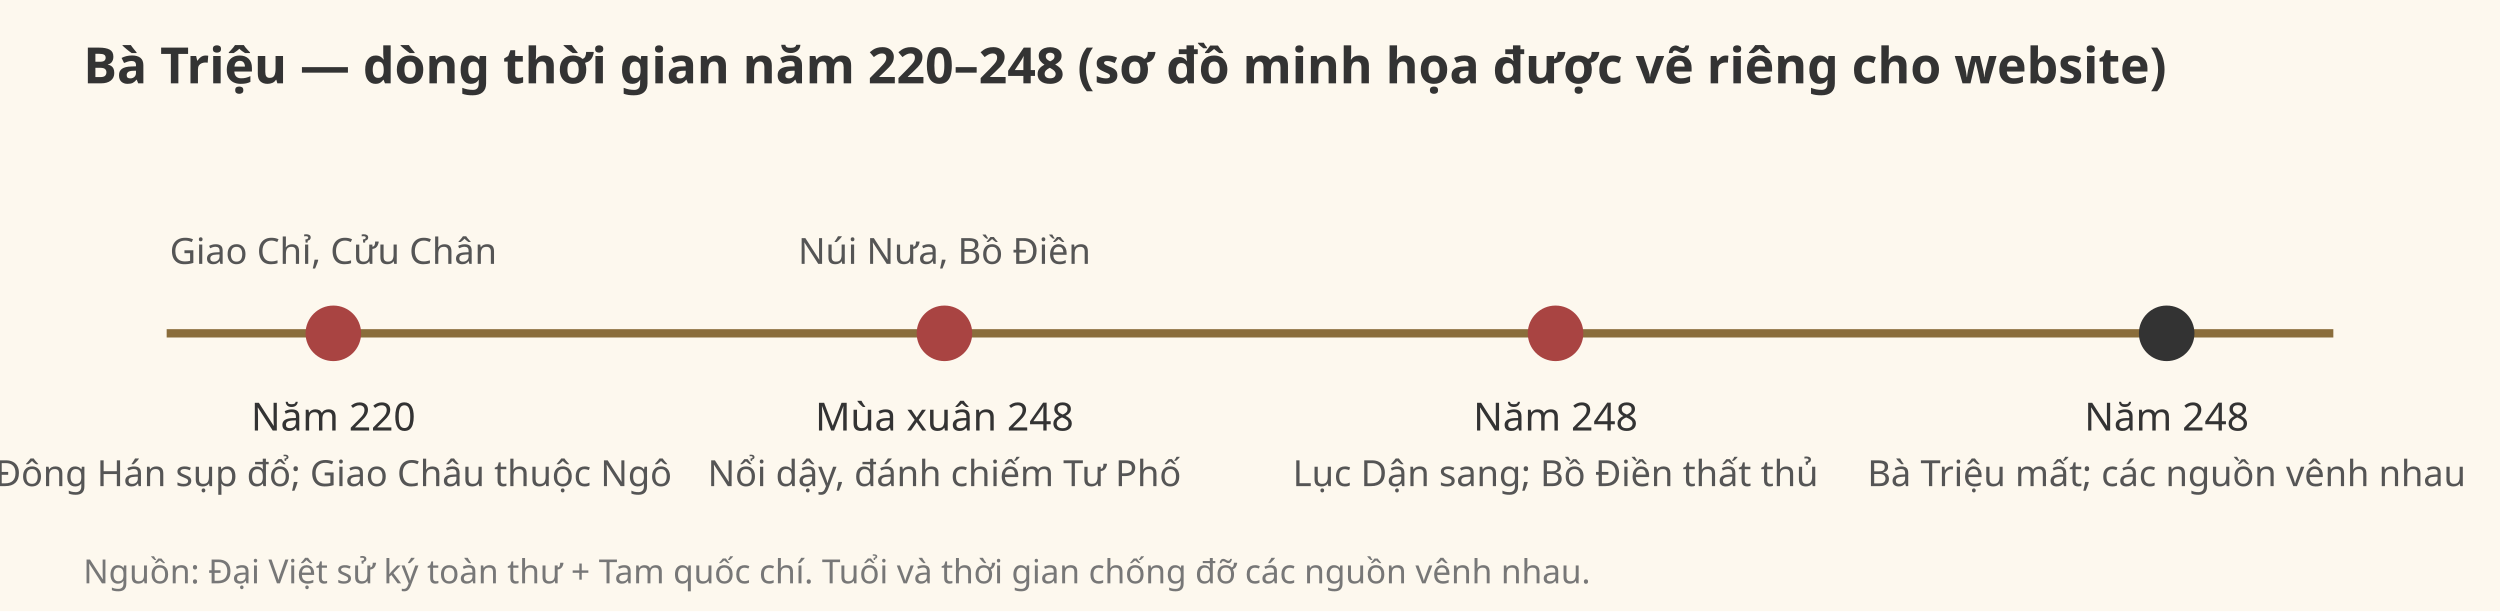
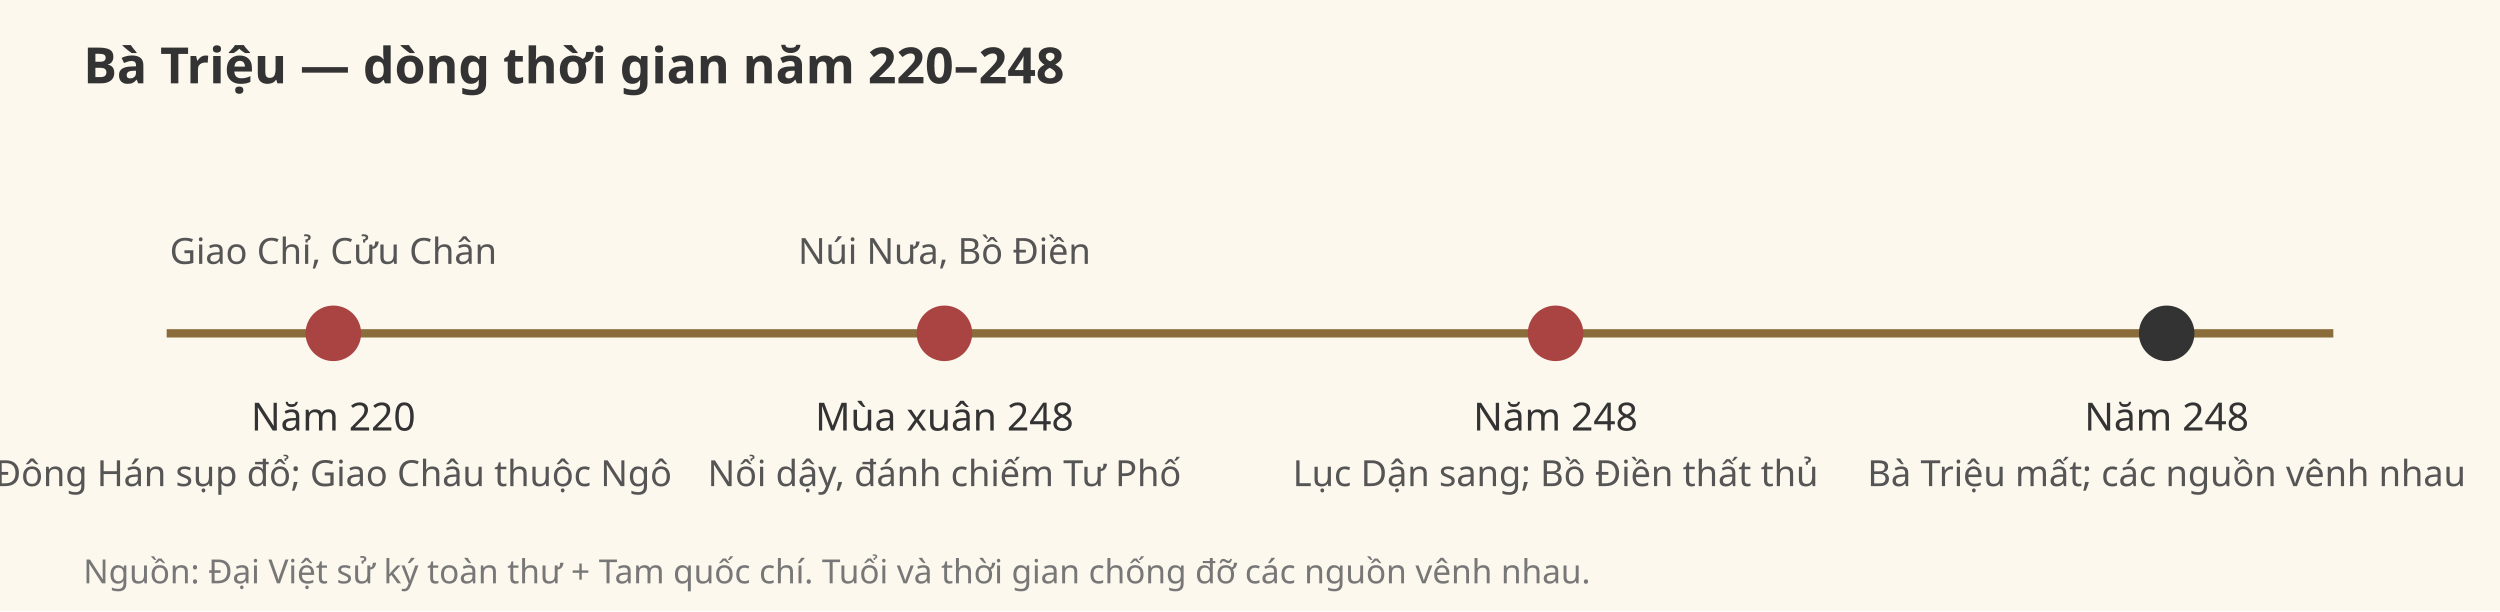
<svg xmlns="http://www.w3.org/2000/svg" width="900" height="220" viewBox="0 0 900 220" role="img" aria-label="Sơ đồ dòng thời gian Bà Triệu năm 220 đến năm 248">
  <rect width="900" height="220" fill="#fdf8ee" />
-   <text x="30" y="30" font-family="sans-serif" font-size="18" font-weight="bold" fill="#333">Bà Triệu — dòng thời gian năm 220–248 (sơ đồ minh họa được vẽ riêng cho website)</text>
+   <text x="30" y="30" font-family="sans-serif" font-size="18" font-weight="bold" fill="#333">Bà Triệu — dòng thời gian năm 220–248</text>
  <line x1="60" y1="120" x2="840" y2="120" stroke="#8a6d3b" stroke-width="3" />
  <circle cx="120" cy="120" r="10" fill="#a94442" />
  <text x="120" y="155" text-anchor="middle" font-family="sans-serif" font-size="14" fill="#333">Năm 220</text>
  <text x="120" y="175" text-anchor="middle" font-family="sans-serif" font-size="13" fill="#555">Đông Hán sụp đổ; Giao Châu thuộc Ngô</text>
  <text x="120" y="95" text-anchor="middle" font-family="sans-serif" font-size="13" fill="#555">Giao Chỉ, Cửu Chân</text>
  <circle cx="340" cy="120" r="10" fill="#a94442" />
  <text x="340" y="155" text-anchor="middle" font-family="sans-serif" font-size="14" fill="#333">Mùa xuân 248</text>
  <text x="340" y="175" text-anchor="middle" font-family="sans-serif" font-size="13" fill="#555">Nổi dậy, đánh chiếm Tư Phố</text>
  <text x="340" y="95" text-anchor="middle" font-family="sans-serif" font-size="13" fill="#555">Núi Nưa, Bồ Điền</text>
  <circle cx="560" cy="120" r="10" fill="#a94442" />
  <text x="560" y="155" text-anchor="middle" font-family="sans-serif" font-size="14" fill="#333">Năm 248</text>
  <text x="560" y="175" text-anchor="middle" font-family="sans-serif" font-size="13" fill="#555">Lục Dận sang; Bồ Điền thất thủ</text>
  <circle cx="780" cy="120" r="10" fill="#333" />
  <text x="780" y="155" text-anchor="middle" font-family="sans-serif" font-size="14" fill="#333">Năm 248</text>
  <text x="780" y="175" text-anchor="middle" font-family="sans-serif" font-size="13" fill="#555">Bà Triệu mất; các nguồn vênh nhau</text>
  <text x="30" y="210" font-family="sans-serif" font-size="12" fill="#777">Nguồn: Đại Việt sử ký toàn thư + Tam quốc chí. Tuổi và thời gian chống đỡ các nguồn vênh nhau.</text>
</svg>
